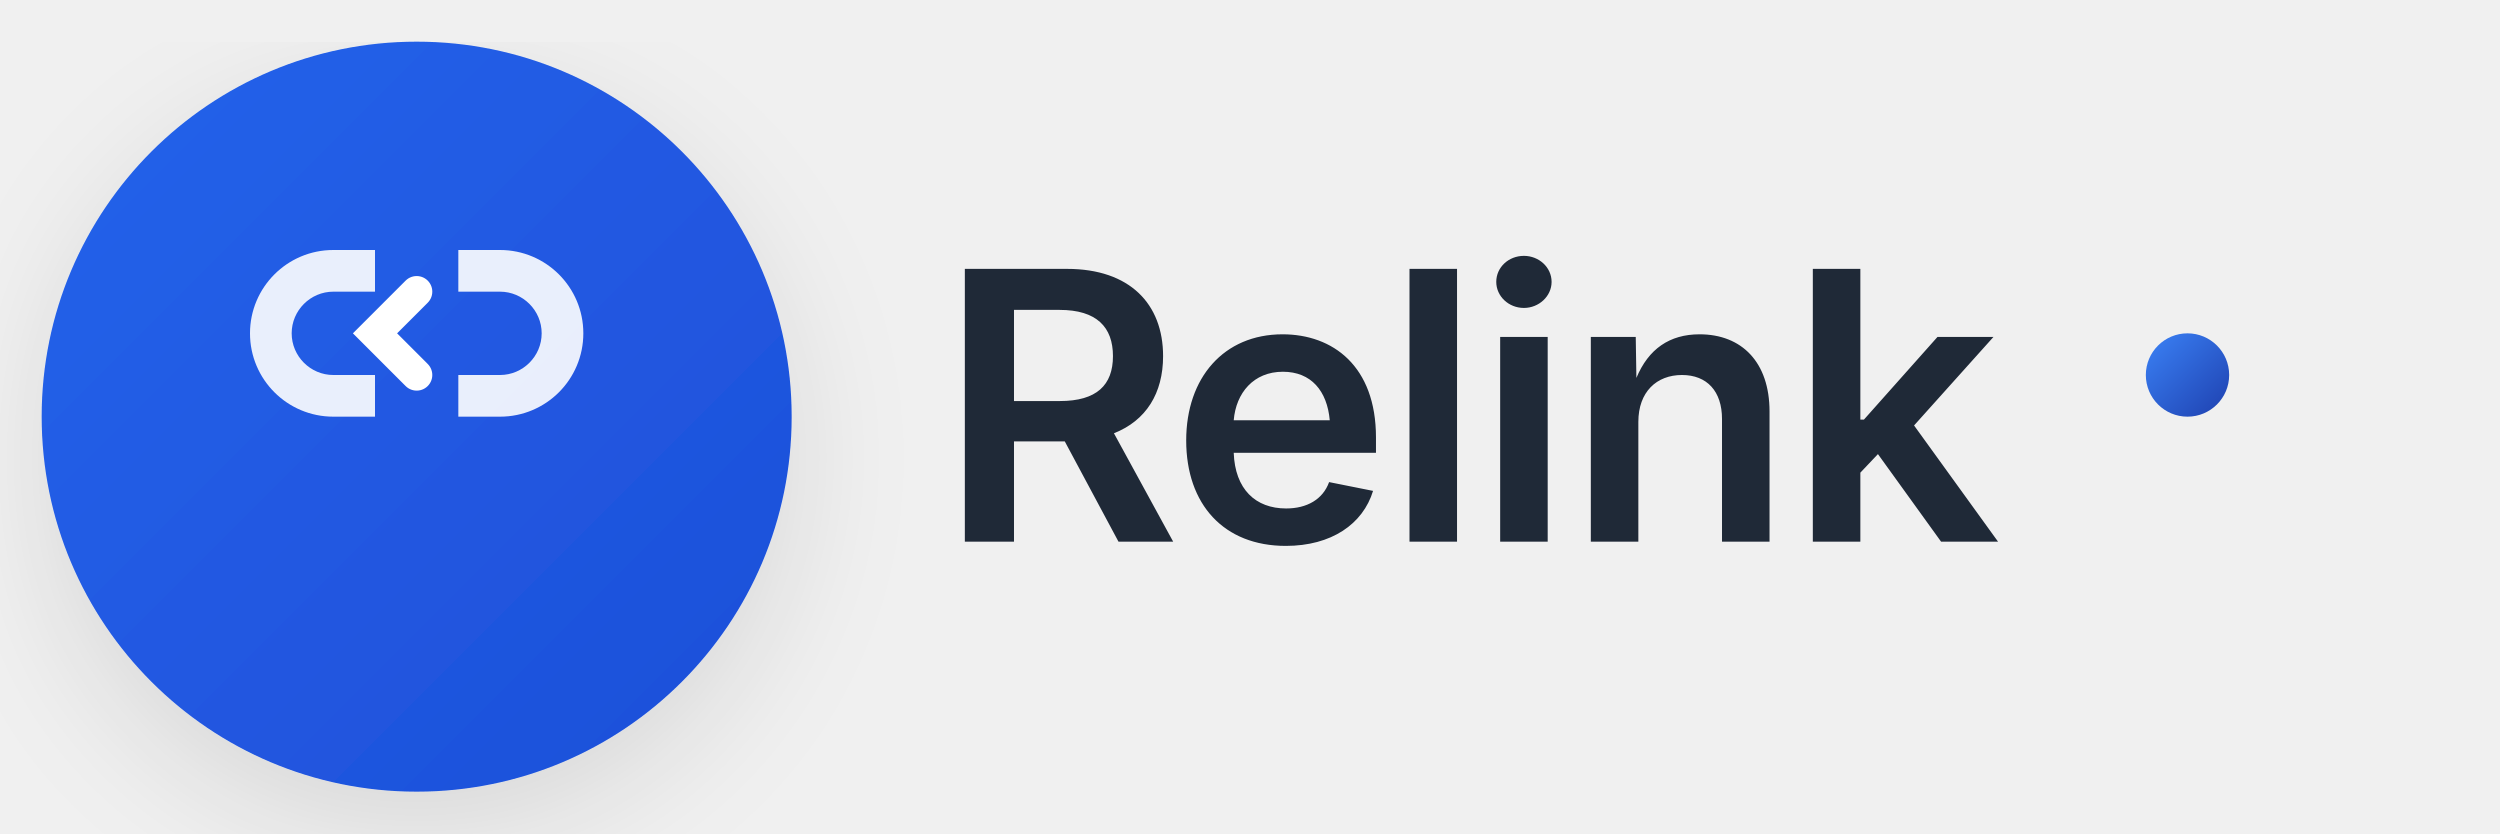
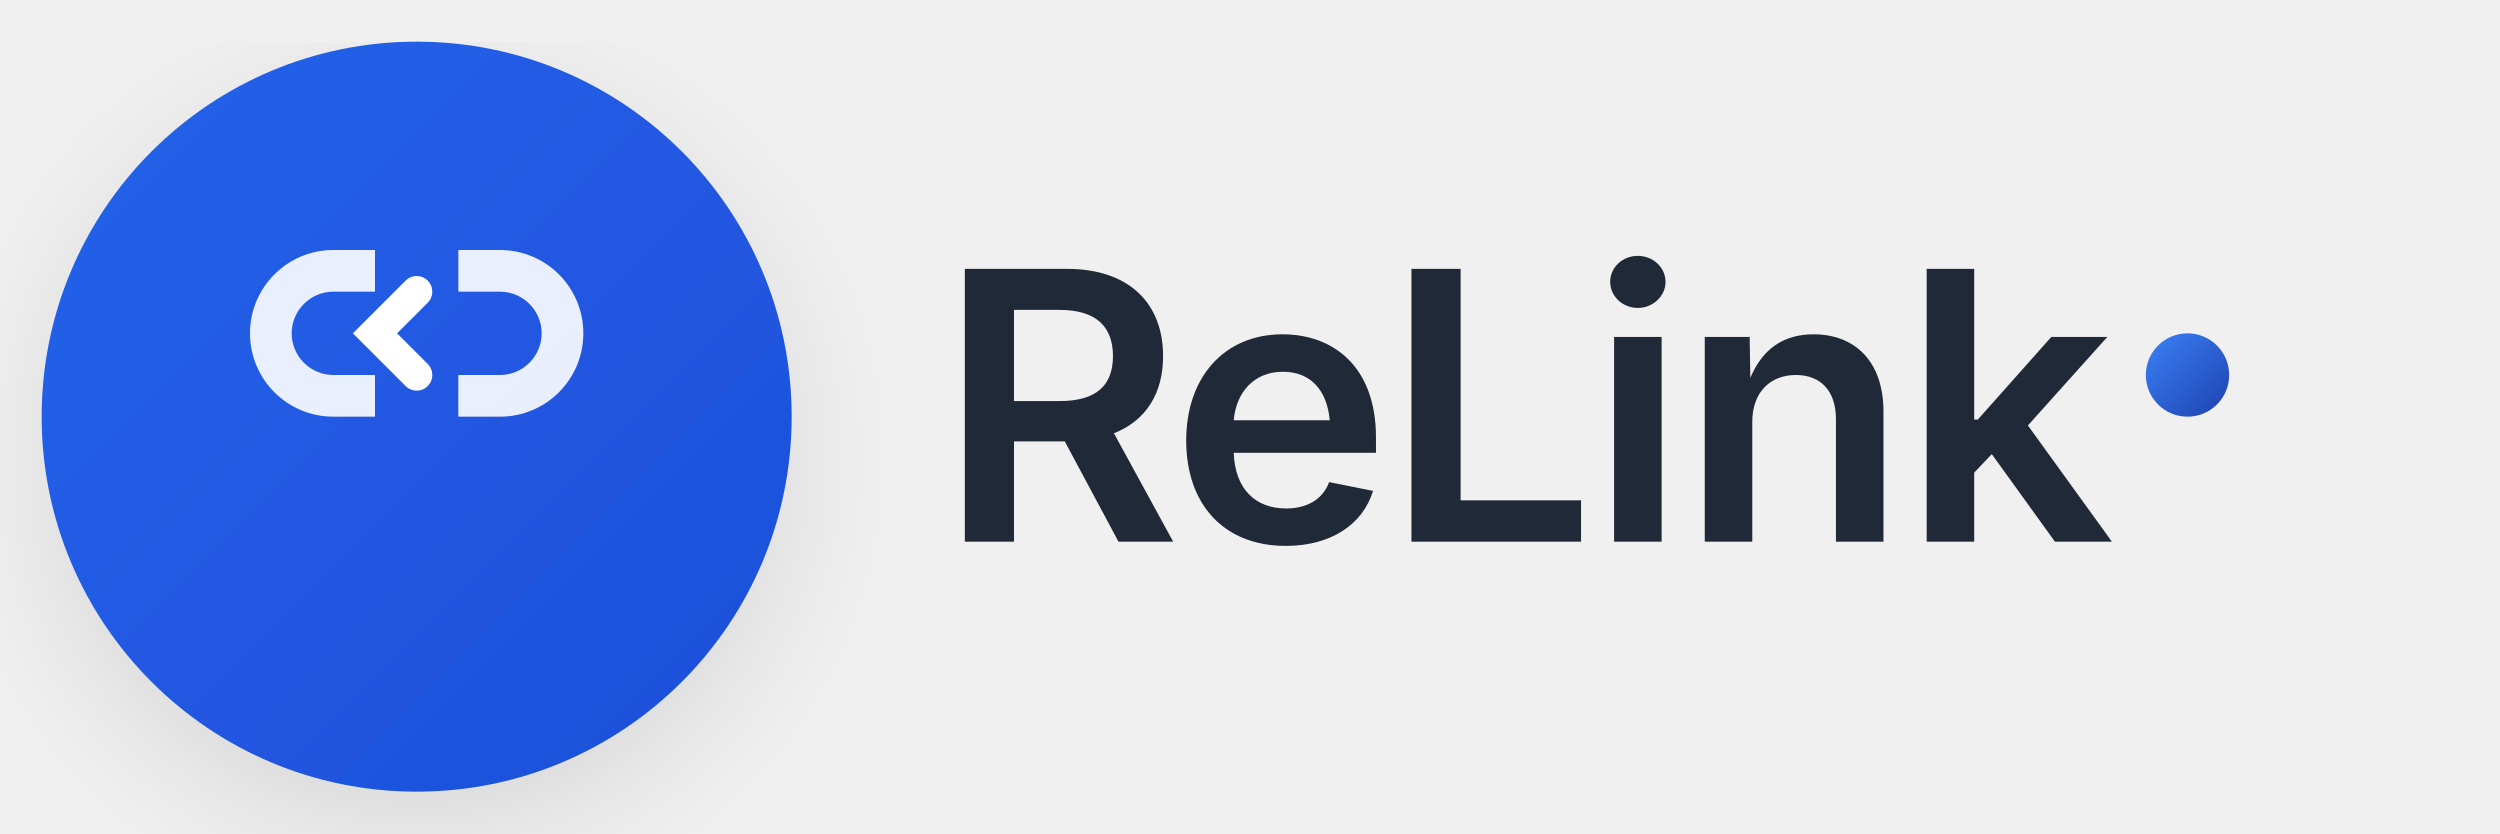
<svg xmlns="http://www.w3.org/2000/svg" width="120" height="40" viewBox="0 0 120 40">
  <defs>
    <linearGradient id="primaryGradient" x1="0%" y1="0%" x2="100%" y2="100%">
      <stop offset="0%" style="stop-color:#2563eb;stop-opacity:1" />
      <stop offset="100%" style="stop-color:#1d4ed8;stop-opacity:1" />
    </linearGradient>
    <linearGradient id="accentGradient" x1="0%" y1="0%" x2="100%" y2="100%">
      <stop offset="0%" style="stop-color:#3b82f6;stop-opacity:1" />
      <stop offset="100%" style="stop-color:#1e40af;stop-opacity:1" />
    </linearGradient>
    <filter id="shadow" x="-20%" y="-20%" width="140%" height="140%">
      <feDropShadow dx="0" dy="2" stdDeviation="3" flood-color="#000000" flood-opacity="0.1" />
    </filter>
  </defs>
  <circle cx="20" cy="20" r="18" fill="url(#primaryGradient)" filter="url(#shadow)" />
  <g transform="translate(8, 8)">
    <path d="M8 4C5.79 4 4 5.79 4 8s1.79 4 4 4h2v-2H8c-1.1 0-2-.9-2-2s.9-2 2-2h2V4H8z" fill="white" opacity="0.9" />
    <path d="M16 4h-2v2h2c1.1 0 2 .9 2 2s-.9 2-2 2h-2v2h2c2.21 0 4-1.79 4-4s-1.79-4-4-4z" fill="white" opacity="0.9" />
    <path d="M12 6l-2 2 2 2" stroke="white" stroke-width="1.5" fill="none" stroke-linecap="round" />
  </g>
  <text x="45" y="26" font-family="Inter, -apple-system, BlinkMacSystemFont, sans-serif" font-size="18" font-weight="600" fill="#1f2937" letter-spacing="-0.02em">
-     Relink
+     ReLink
  </text>
  <circle cx="105" cy="18" r="2" fill="url(#accentGradient)" />
</svg>
